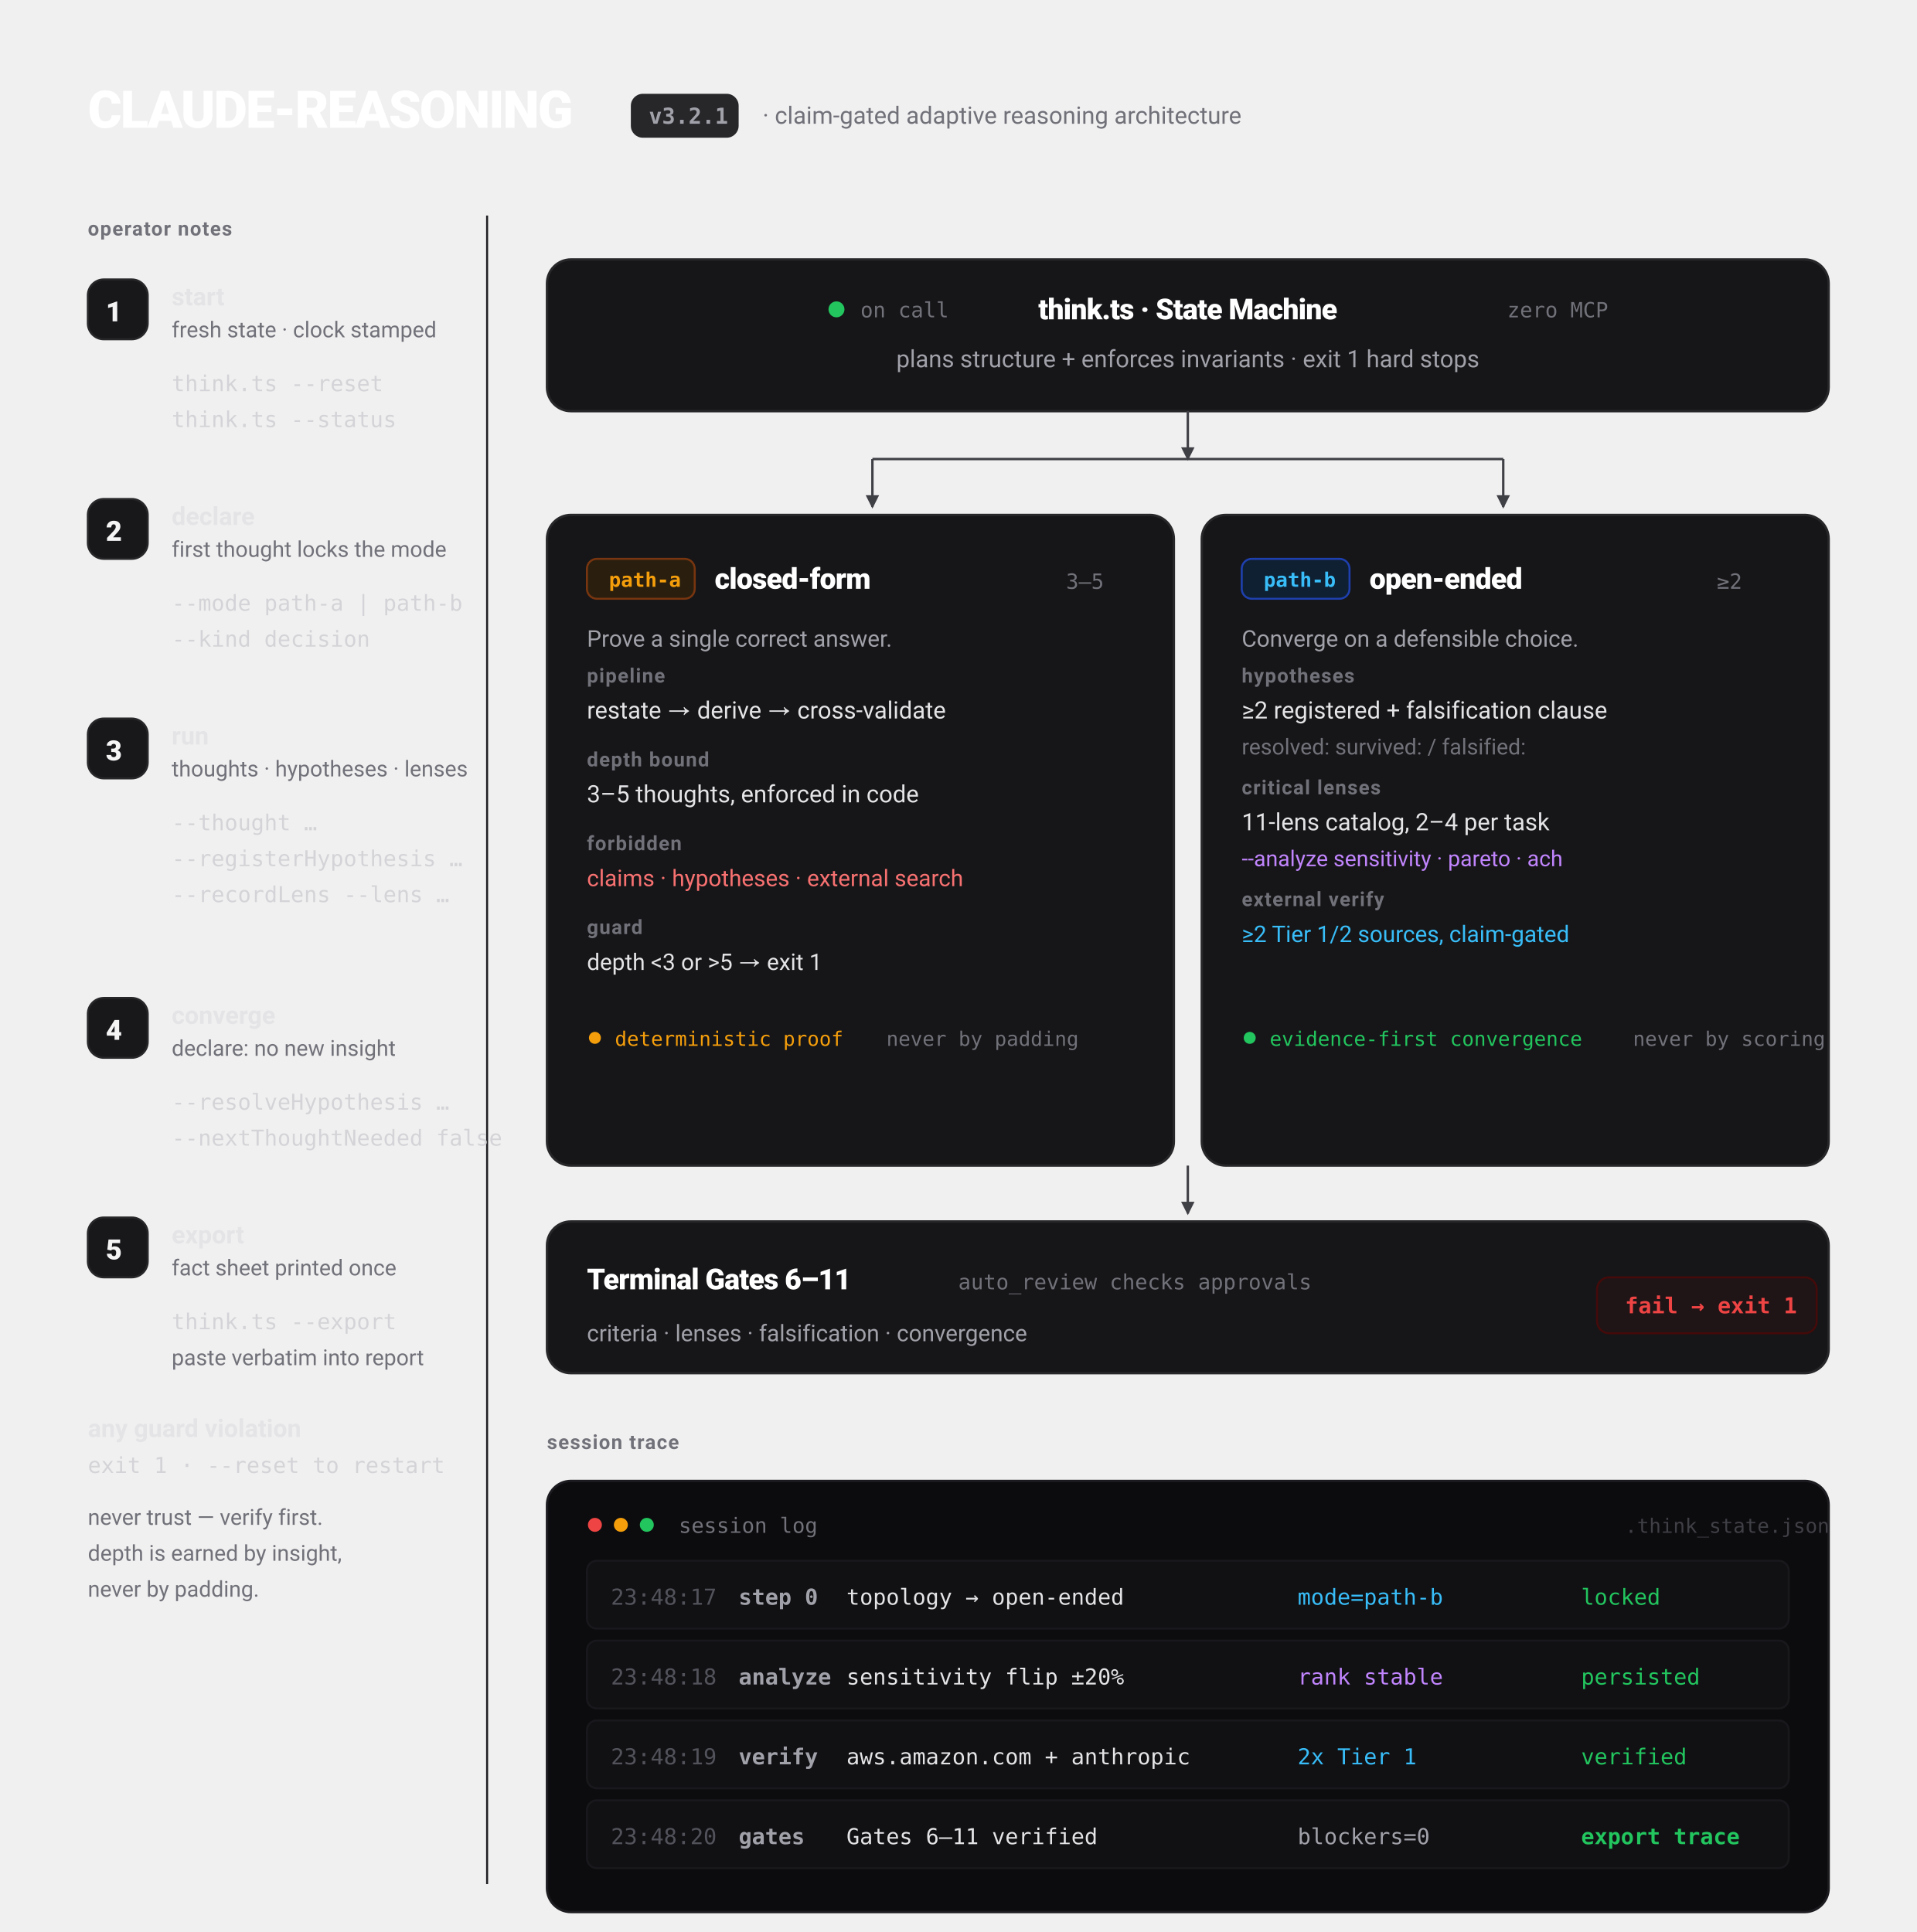
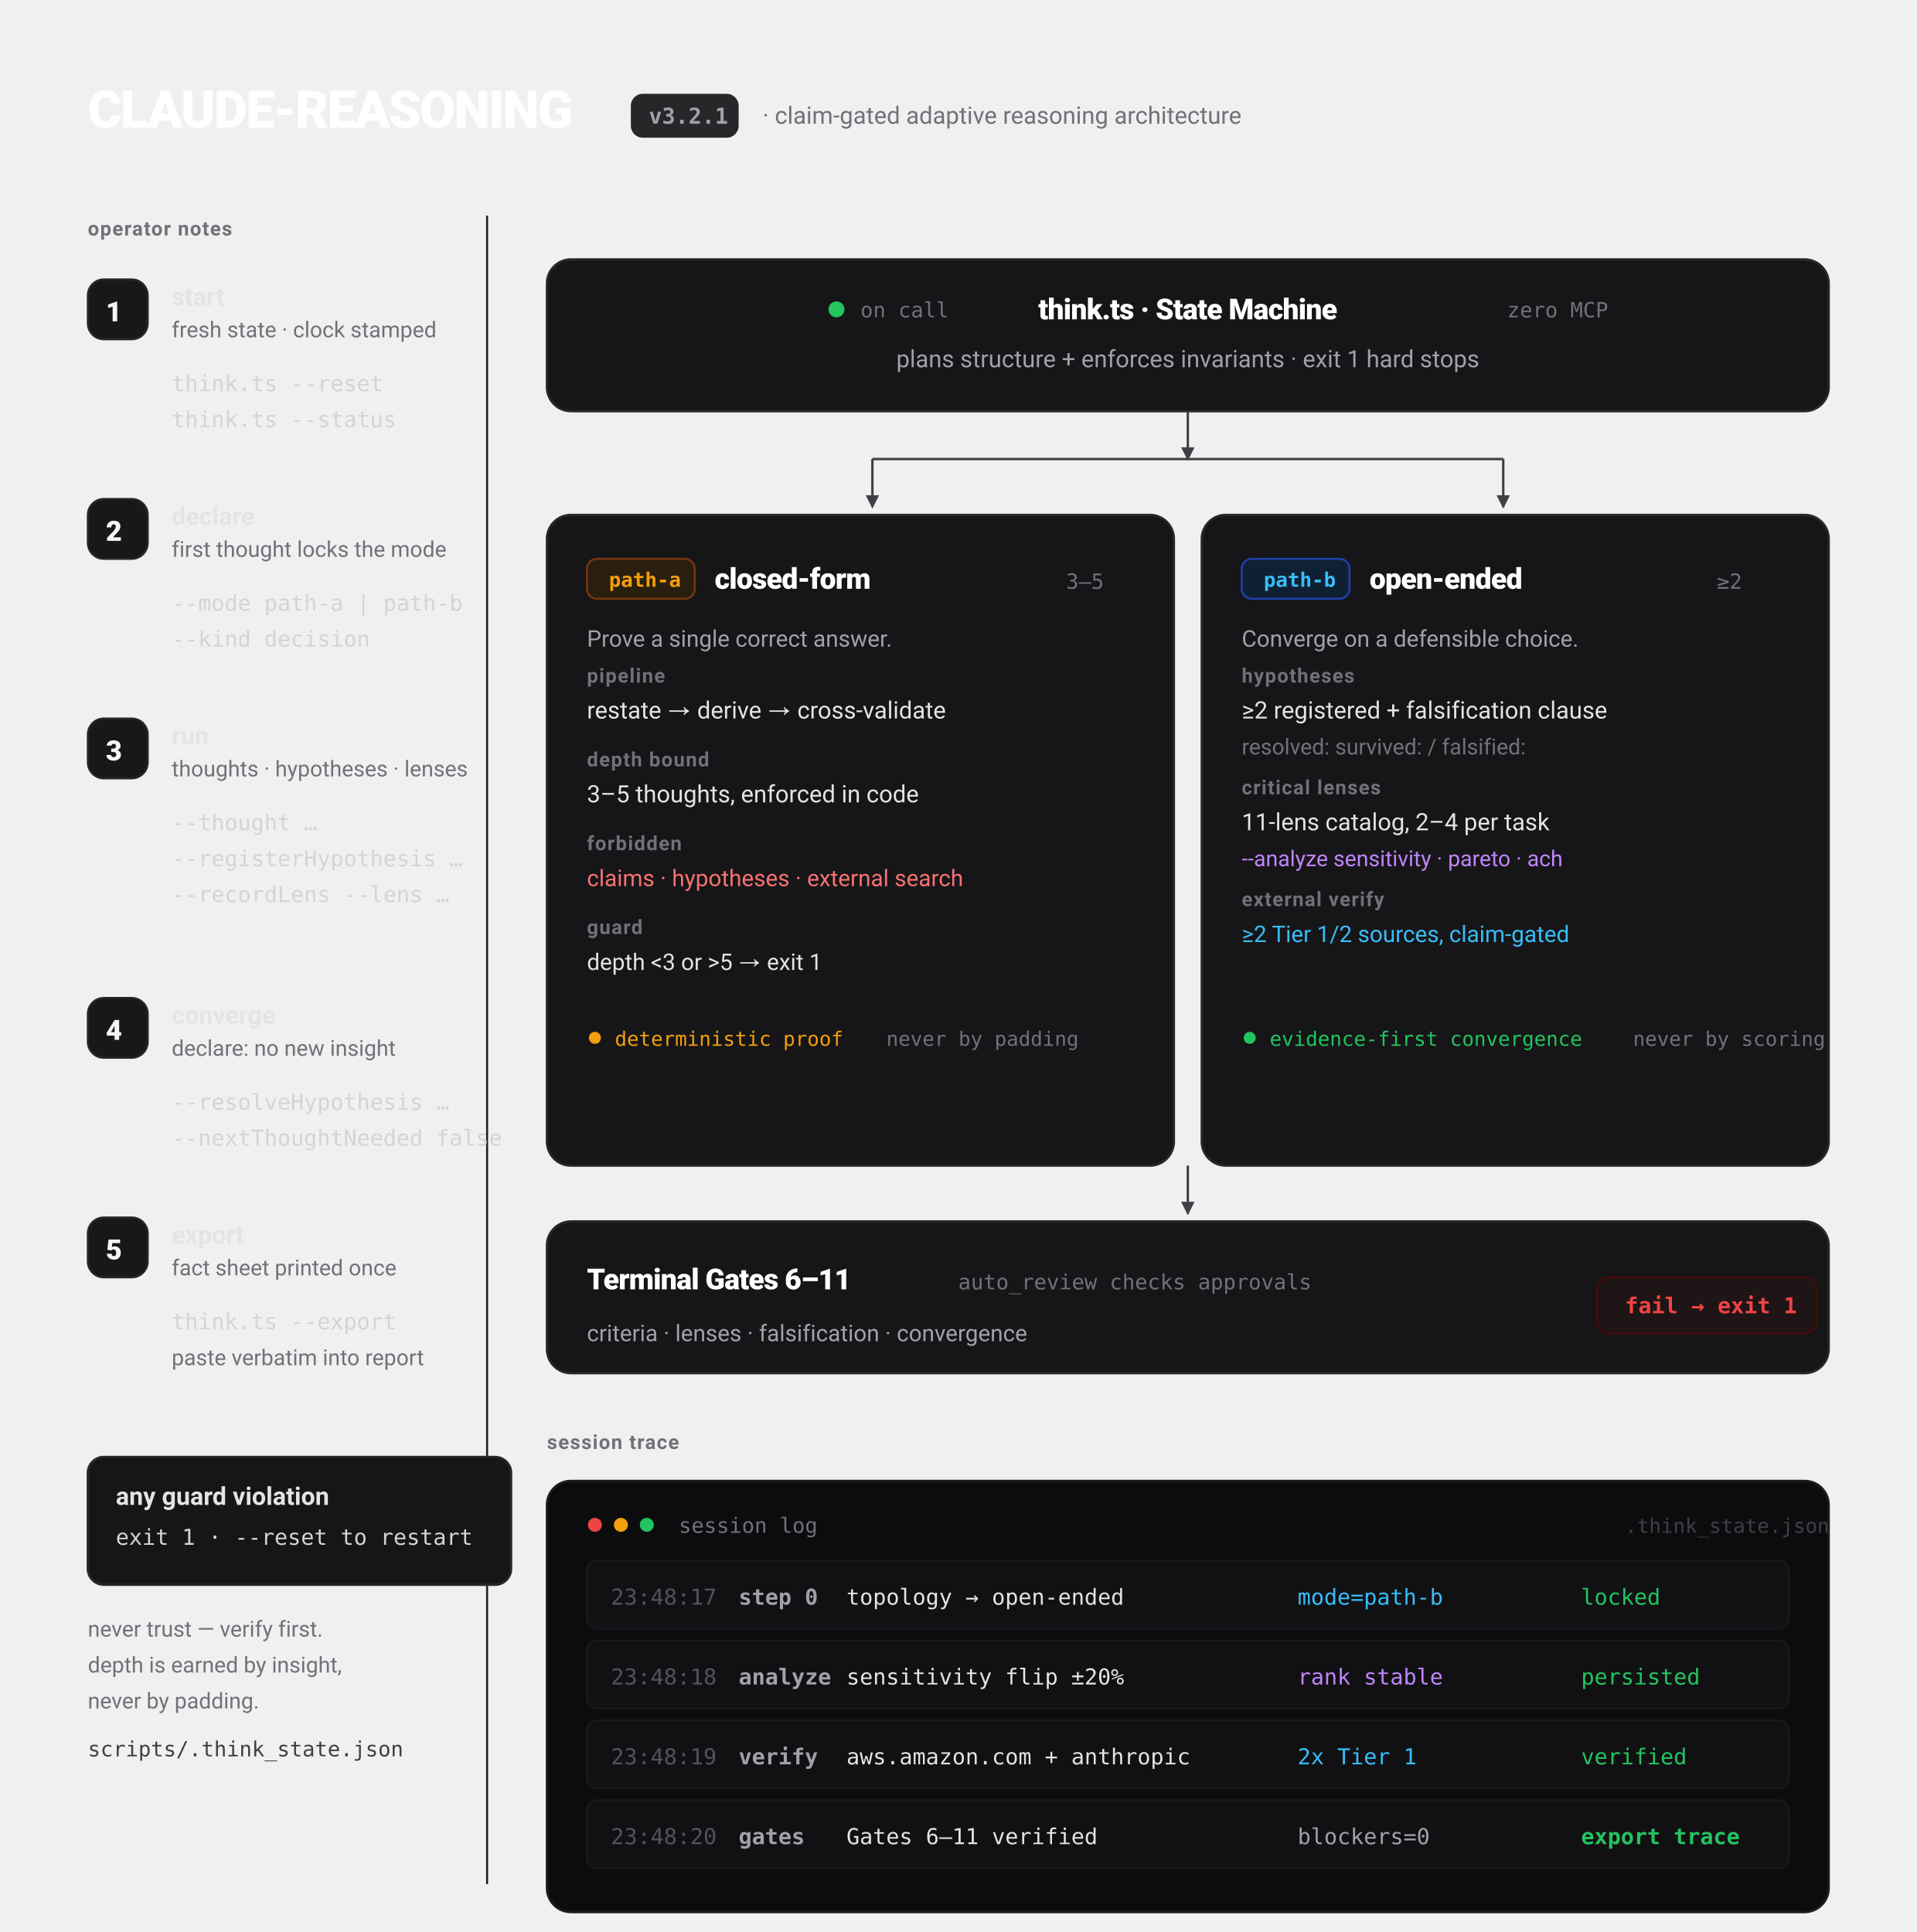
<svg xmlns="http://www.w3.org/2000/svg" viewBox="0 0 960 968" width="100%" height="100%" style="background:#111113; font-family:-apple-system,BlinkMacSystemFont,'SF Pro Text','Segoe UI',Roboto,Helvetica,sans-serif;">
  <defs>
    <style>
      .mono { font-family: 'SF Mono', Consolas, Monaco, Menlo, monospace; }
      .anno { font-size: 11.5px; fill: #a1a1aa; }
      .anno-head { font-size: 12.5px; font-weight: 700; fill: #e4e4e7; }
      .anno-dim { font-size: 11px; fill: #71717a; }
      .anno-cmd { font-size: 11px; fill: #d4d4d8; }
      .hdr-label { font-size: 10px; font-weight: 600; fill: #71717a; text-transform: uppercase; letter-spacing: 0.05em; }
      .ttl { font-size: 14.5px; font-weight: 800; fill: #ffffff; letter-spacing: -0.02em; }
    </style>
    <marker id="arrow" viewBox="0 0 10 10" refX="7" refY="5" markerWidth="7" markerHeight="7" orient="auto-start-reverse">
      <path d="M 0 1 L 8 5 L 0 9 z" fill="#3f3f46" />
    </marker>
  </defs>
  <g transform="translate(44, 40)">
    <text x="0" y="24" font-size="26" font-weight="800" fill="#ffffff" letter-spacing="-0.03em">CLAUDE-REASONING</text>
    <rect x="272" y="7" width="54" height="22" rx="6" fill="#27272a" />
    <text x="281" y="22" class="mono" font-size="11" font-weight="700" fill="#a1a1aa">v3.2.1</text>
    <text x="338" y="22" font-size="12" fill="#71717a">· claim-gated adaptive reasoning architecture</text>
  </g>
  <line x1="244" y1="108" x2="244" y2="944" stroke="#1f1f23" stroke-width="1" />
  <text x="44" y="118" class="hdr-label">operator notes</text>
  <g transform="translate(44, 140)">
    <g>
      <rect width="30" height="30" rx="8" fill="#18181b" stroke="#27272a" />
      <text x="9" y="21" font-size="14" font-weight="800" fill="#f4f4f5">1</text>
    </g>
    <text x="42" y="13" class="anno-head">start</text>
    <text x="42" y="29" class="anno-dim">fresh state · clock stamped</text>
    <text x="42" y="56" class="mono anno-cmd">think.ts --reset</text>
    <text x="42" y="74" class="mono anno-cmd">think.ts --status</text>
  </g>
  <g transform="translate(44, 250)">
    <g>
      <rect width="30" height="30" rx="8" fill="#18181b" stroke="#27272a" />
      <text x="9" y="21" font-size="14" font-weight="800" fill="#f4f4f5">2</text>
    </g>
    <text x="42" y="13" class="anno-head">declare</text>
    <text x="42" y="29" class="anno-dim">first thought locks the mode</text>
    <text x="42" y="56" class="mono anno-cmd">--mode path-a | path-b</text>
    <text x="42" y="74" class="mono anno-cmd">--kind decision</text>
  </g>
  <g transform="translate(44, 360)">
    <g>
      <rect width="30" height="30" rx="8" fill="#18181b" stroke="#27272a" />
      <text x="9" y="21" font-size="14" font-weight="800" fill="#f4f4f5">3</text>
    </g>
    <text x="42" y="13" class="anno-head">run</text>
    <text x="42" y="29" class="anno-dim">thoughts · hypotheses · lenses</text>
    <text x="42" y="56" class="mono anno-cmd">--thought …</text>
    <text x="42" y="74" class="mono anno-cmd">--registerHypothesis …</text>
    <text x="42" y="92" class="mono anno-cmd">--recordLens --lens …</text>
  </g>
  <g transform="translate(44, 500)">
    <g>
      <rect width="30" height="30" rx="8" fill="#18181b" stroke="#27272a" />
      <text x="9" y="21" font-size="14" font-weight="800" fill="#f4f4f5">4</text>
    </g>
    <text x="42" y="13" class="anno-head">converge</text>
    <text x="42" y="29" class="anno-dim">declare: no new insight</text>
    <text x="42" y="56" class="mono anno-cmd">--resolveHypothesis …</text>
    <text x="42" y="74" class="mono anno-cmd">--nextThoughtNeeded false</text>
  </g>
  <g transform="translate(44, 610)">
    <g>
      <rect width="30" height="30" rx="8" fill="#18181b" stroke="#27272a" />
      <text x="9" y="21" font-size="14" font-weight="800" fill="#f4f4f5">5</text>
    </g>
    <text x="42" y="13" class="anno-head">export</text>
    <text x="42" y="29" class="anno-dim">fact sheet printed once</text>
    <text x="42" y="56" class="mono anno-cmd">think.ts --export</text>
    <text x="42" y="74" class="anno-dim">paste verbatim into report</text>
  </g>
-   <g transform="translate(44, 720)">
-     <text x="0" y="0" class="anno-head" fill="#f87171">any guard violation</text>
-     <text x="0" y="18" class="mono anno-cmd" fill="#ef4444">exit 1 · --reset to restart</text>
-     <text x="0" y="44" class="anno-dim">never trust — verify first.</text>
-     <text x="0" y="62" class="anno-dim">depth is earned by insight,</text>
-     <text x="0" y="80" class="anno-dim">never by padding.</text>
+   <g transform="translate(44, 730)">
+     <rect width="212" height="64" rx="8" fill="#161618" stroke="#27272a" stroke-width="1.2" />
+     <text x="14" y="24" class="anno-head" fill="#f87171">any guard violation</text>
+     <text x="14" y="44" class="mono anno-cmd" fill="#ef4444">exit 1 · --reset to restart</text>
+   </g>
+   <g transform="translate(44, 820)">
+     <text x="0" y="0" class="anno-dim">never trust — verify first.</text>
+     <text x="0" y="18" class="anno-dim">depth is earned by insight,</text>
+     <text x="0" y="36" class="anno-dim">never by padding.</text>
+     <text x="0" y="60" class="mono" font-size="10.5" fill="#3f3f46">scripts/.think_state.json</text>
  </g>
  <g transform="translate(274, 130)">
    <rect width="642" height="76" rx="12" fill="#161618" stroke="#27272a" stroke-width="1.2" />
    <g transform="translate(321, 30)">
      <circle cx="-176" cy="-5" r="4" fill="#22c55e" />
      <text x="-164" y="-1" class="mono" font-size="10.5" fill="#71717a">on call</text>
      <text x="0" y="0" text-anchor="middle" class="ttl">think.ts · State Machine</text>
      <text x="0" y="24" text-anchor="middle" font-size="12" fill="#a1a1aa">plans structure + enforces invariants · exit 1 hard stops</text>
      <text x="160" y="-1" class="mono" font-size="10.5" fill="#71717a">zero MCP</text>
    </g>
  </g>
  <line x1="595" y1="206" x2="595" y2="230" stroke="#3f3f46" stroke-width="1.2" marker-end="url(#arrow)" />
  <path d="M 437 230 L 753 230" fill="none" stroke="#3f3f46" stroke-width="1.2" />
  <line x1="437" y1="230" x2="437" y2="254" stroke="#3f3f46" stroke-width="1.2" marker-end="url(#arrow)" />
  <line x1="753" y1="230" x2="753" y2="254" stroke="#3f3f46" stroke-width="1.2" marker-end="url(#arrow)" />
  <g transform="translate(274, 258)">
    <rect width="314" height="326" rx="12" fill="#161618" stroke="#27272a" stroke-width="1.2" />
    <g transform="translate(20, 22)">
      <rect width="54" height="20" rx="5" fill="#2a1f0f" stroke="#78350f" />
      <text x="11" y="14" class="mono" font-size="10" font-weight="700" fill="#f59e0b">path-a</text>
      <text x="64" y="15" class="ttl" font-size="13.5">closed-form</text>
      <text x="240" y="15" class="mono" font-size="10.5" fill="#71717a">3–5</text>
      <text x="0" y="44" font-size="11.5" fill="#a1a1aa">Prove a single correct answer.</text>
      <g transform="translate(0, 62)">
        <text x="0" y="0" class="hdr-label">pipeline</text>
        <text x="0" y="18" font-size="12" fill="#e4e4e7">restate → derive → cross-validate</text>
      </g>
      <g transform="translate(0, 104)">
        <text x="0" y="0" class="hdr-label">depth bound</text>
        <text x="0" y="18" font-size="12" fill="#e4e4e7">3–5 thoughts, enforced in code</text>
      </g>
      <g transform="translate(0, 146)">
        <text x="0" y="0" class="hdr-label">forbidden</text>
        <text x="0" y="18" font-size="11.5" fill="#f87171">claims · hypotheses · external search</text>
      </g>
      <g transform="translate(0, 188)">
        <text x="0" y="0" class="hdr-label">guard</text>
        <text x="0" y="18" font-size="11.5" fill="#e4e4e7">depth &lt;3 or &gt;5 → exit 1</text>
      </g>
      <g transform="translate(0, 236)">
        <circle cx="4" cy="4" r="3" fill="#f59e0b" />
        <text x="14" y="8" class="mono" font-size="10" fill="#f59e0b">deterministic proof</text>
        <text x="150" y="8" class="mono" font-size="10" fill="#71717a">never by padding</text>
      </g>
    </g>
  </g>
  <g transform="translate(602, 258)">
    <rect width="314" height="326" rx="12" fill="#161618" stroke="#27272a" stroke-width="1.2" />
    <g transform="translate(20, 22)">
      <rect width="54" height="20" rx="5" fill="#0f2033" stroke="#1e40af" />
      <text x="11" y="14" class="mono" font-size="10" font-weight="700" fill="#38bdf8">path-b</text>
      <text x="64" y="15" class="ttl" font-size="13.5">open-ended</text>
      <text x="238" y="15" class="mono" font-size="10.5" fill="#71717a">≥2</text>
      <text x="0" y="44" font-size="11.5" fill="#a1a1aa">Converge on a defensible choice.</text>
      <g transform="translate(0, 62)">
        <text x="0" y="0" class="hdr-label">hypotheses</text>
        <text x="0" y="18" font-size="12" fill="#e4e4e7">≥2 registered + falsification clause</text>
        <text x="0" y="36" font-size="11" fill="#71717a">resolved: survived: / falsified:</text>
      </g>
      <g transform="translate(0, 118)">
        <text x="0" y="0" class="hdr-label">critical lenses</text>
        <text x="0" y="18" font-size="12" fill="#e4e4e7">11-lens catalog, 2–4 per task</text>
        <text x="0" y="36" font-size="11" fill="#c084fc">--analyze sensitivity · pareto · ach</text>
      </g>
      <g transform="translate(0, 174)">
        <text x="0" y="0" class="hdr-label">external verify</text>
        <text x="0" y="18" font-size="11.5" fill="#38bdf8">≥2 Tier 1/2 sources, claim-gated</text>
      </g>
      <g transform="translate(0, 236)">
        <circle cx="4" cy="4" r="3" fill="#22c55e" />
        <text x="14" y="8" class="mono" font-size="10" fill="#22c55e">evidence-first convergence</text>
        <text x="196" y="8" class="mono" font-size="10" fill="#71717a">never by scoring</text>
      </g>
    </g>
  </g>
  <line x1="595" y1="584" x2="595" y2="608" stroke="#3f3f46" stroke-width="1.2" marker-end="url(#arrow)" />
  <g transform="translate(274, 612)">
    <rect width="642" height="76" rx="12" fill="#161618" stroke="#27272a" stroke-width="1.2" />
    <g transform="translate(20, 20)">
      <text x="0" y="14" class="ttl" font-size="13.5">Terminal Gates 6–11</text>
      <text x="186" y="14" class="mono" font-size="10.5" fill="#71717a">auto_review checks approvals</text>
      <text x="0" y="40" font-size="11.5" fill="#a1a1aa">criteria · lenses · falsification · convergence</text>
      <g transform="translate(506, 8)">
        <rect width="110" height="28" rx="6" fill="#1f1416" stroke="#450a0a" />
        <text x="14" y="18" class="mono" font-size="11" font-weight="700" fill="#ef4444">fail → exit 1</text>
      </g>
    </g>
  </g>
  <text x="274" y="726" class="hdr-label">session trace</text>
  <g transform="translate(274, 742)">
    <rect width="642" height="216" rx="12" fill="#0c0c0e" stroke="#1c1c20" stroke-width="1.2" />
    <g transform="translate(20, 18)">
      <circle cx="4" cy="4" r="3.5" fill="#ef4444" />
      <circle cx="17" cy="4" r="3.5" fill="#f59e0b" />
      <circle cx="30" cy="4" r="3.5" fill="#22c55e" />
      <text x="46" y="8" class="mono" font-size="10.5" fill="#71717a">session log</text>
      <text x="520" y="8" class="mono" font-size="10" fill="#3f3f46">.think_state.json</text>
    </g>
    <g transform="translate(20, 40)" class="mono" font-size="11">
      <g>
        <rect width="602" height="34" rx="5" fill="#111114" stroke="#19191d" />
        <text x="12" y="22" fill="#52525b">23:48:17</text>
        <text x="76" y="22" font-weight="700" fill="#a1a1aa">step 0</text>
        <text x="130" y="22" fill="#e4e4e7">topology → open-ended</text>
        <text x="356" y="22" fill="#38bdf8">mode=path-b</text>
        <text x="498" y="22" fill="#22c55e">locked</text>
      </g>
      <g transform="translate(0, 40)">
        <rect width="602" height="34" rx="5" fill="#111114" stroke="#19191d" />
        <text x="12" y="22" fill="#52525b">23:48:18</text>
        <text x="76" y="22" font-weight="700" fill="#a1a1aa">analyze</text>
        <text x="130" y="22" fill="#e4e4e7">sensitivity flip ±20%</text>
        <text x="356" y="22" fill="#c084fc">rank stable</text>
        <text x="498" y="22" fill="#22c55e">persisted</text>
      </g>
      <g transform="translate(0, 80)">
        <rect width="602" height="34" rx="5" fill="#111114" stroke="#19191d" />
        <text x="12" y="22" fill="#52525b">23:48:19</text>
        <text x="76" y="22" font-weight="700" fill="#a1a1aa">verify</text>
        <text x="130" y="22" fill="#e4e4e7">aws.amazon.com + anthropic</text>
        <text x="356" y="22" fill="#38bdf8">2x Tier 1</text>
        <text x="498" y="22" fill="#22c55e">verified</text>
      </g>
      <g transform="translate(0, 120)">
        <rect width="602" height="34" rx="5" fill="#111114" stroke="#19191d" />
        <text x="12" y="22" fill="#52525b">23:48:20</text>
        <text x="76" y="22" font-weight="700" fill="#a1a1aa">gates</text>
        <text x="130" y="22" fill="#e4e4e7">Gates 6–11 verified</text>
        <text x="356" y="22" fill="#a1a1aa">blockers=0</text>
        <text x="498" y="22" fill="#22c55e" font-weight="700">export trace</text>
      </g>
    </g>
  </g>
</svg>
